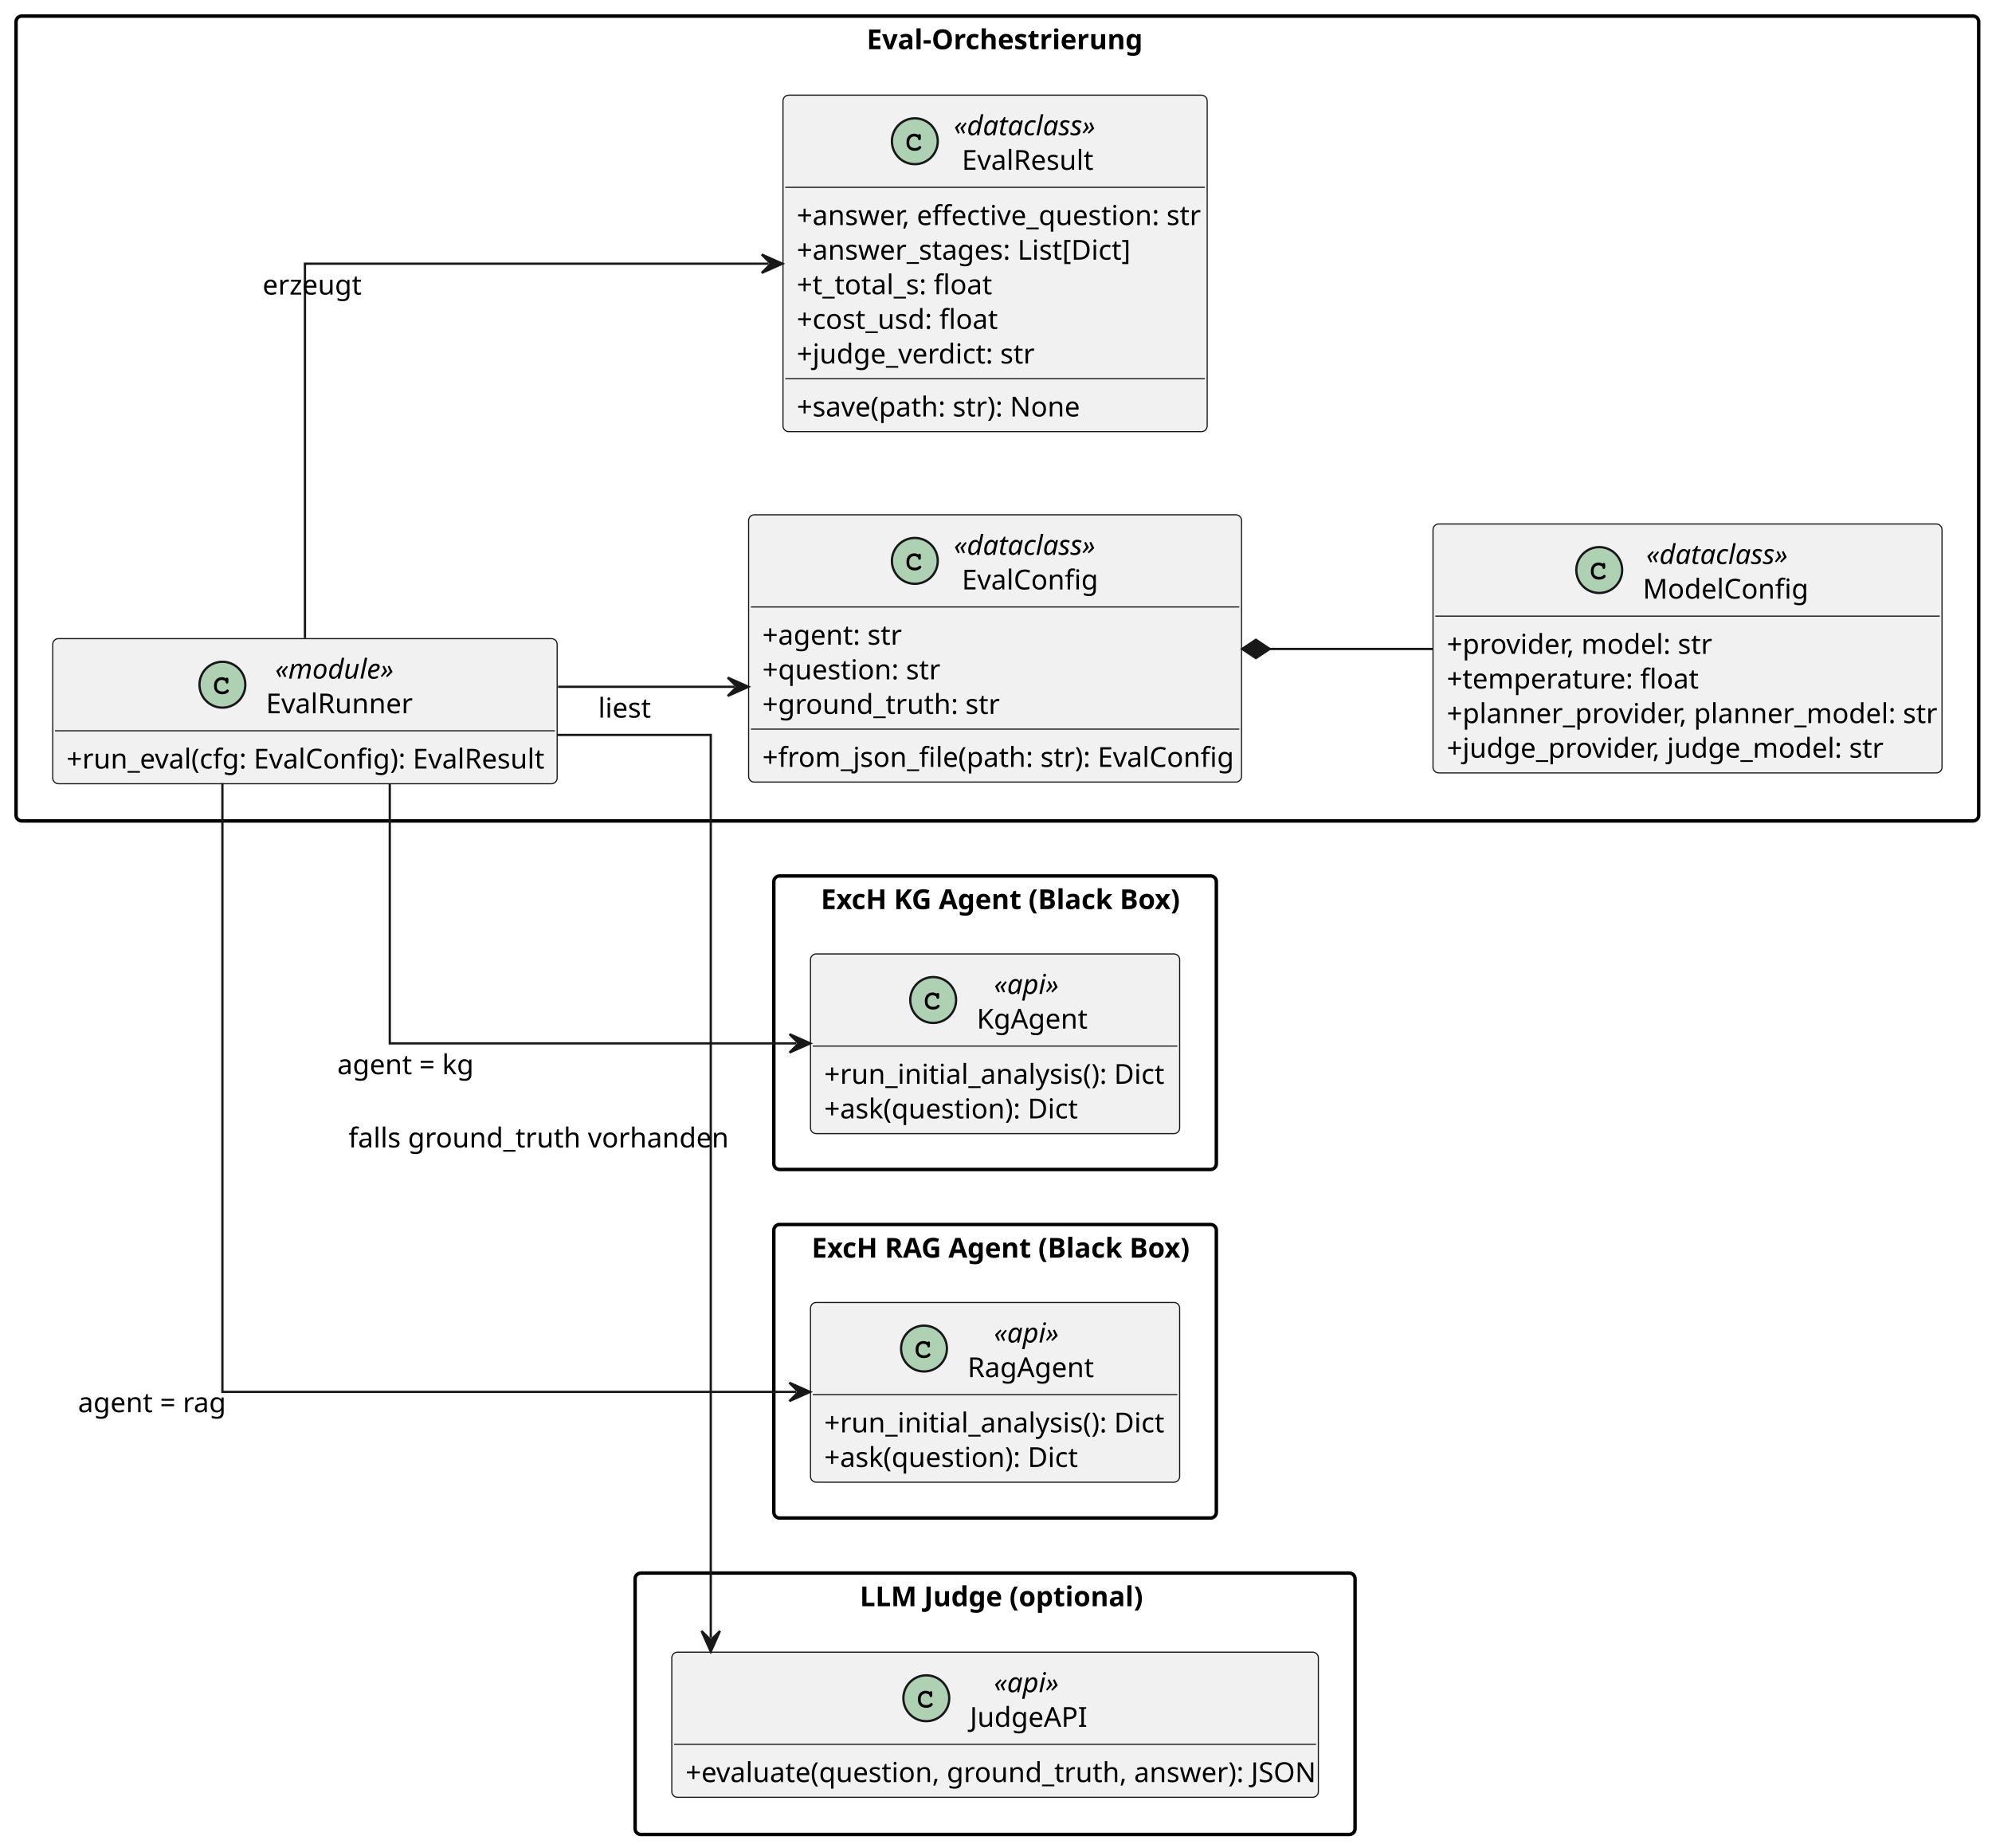
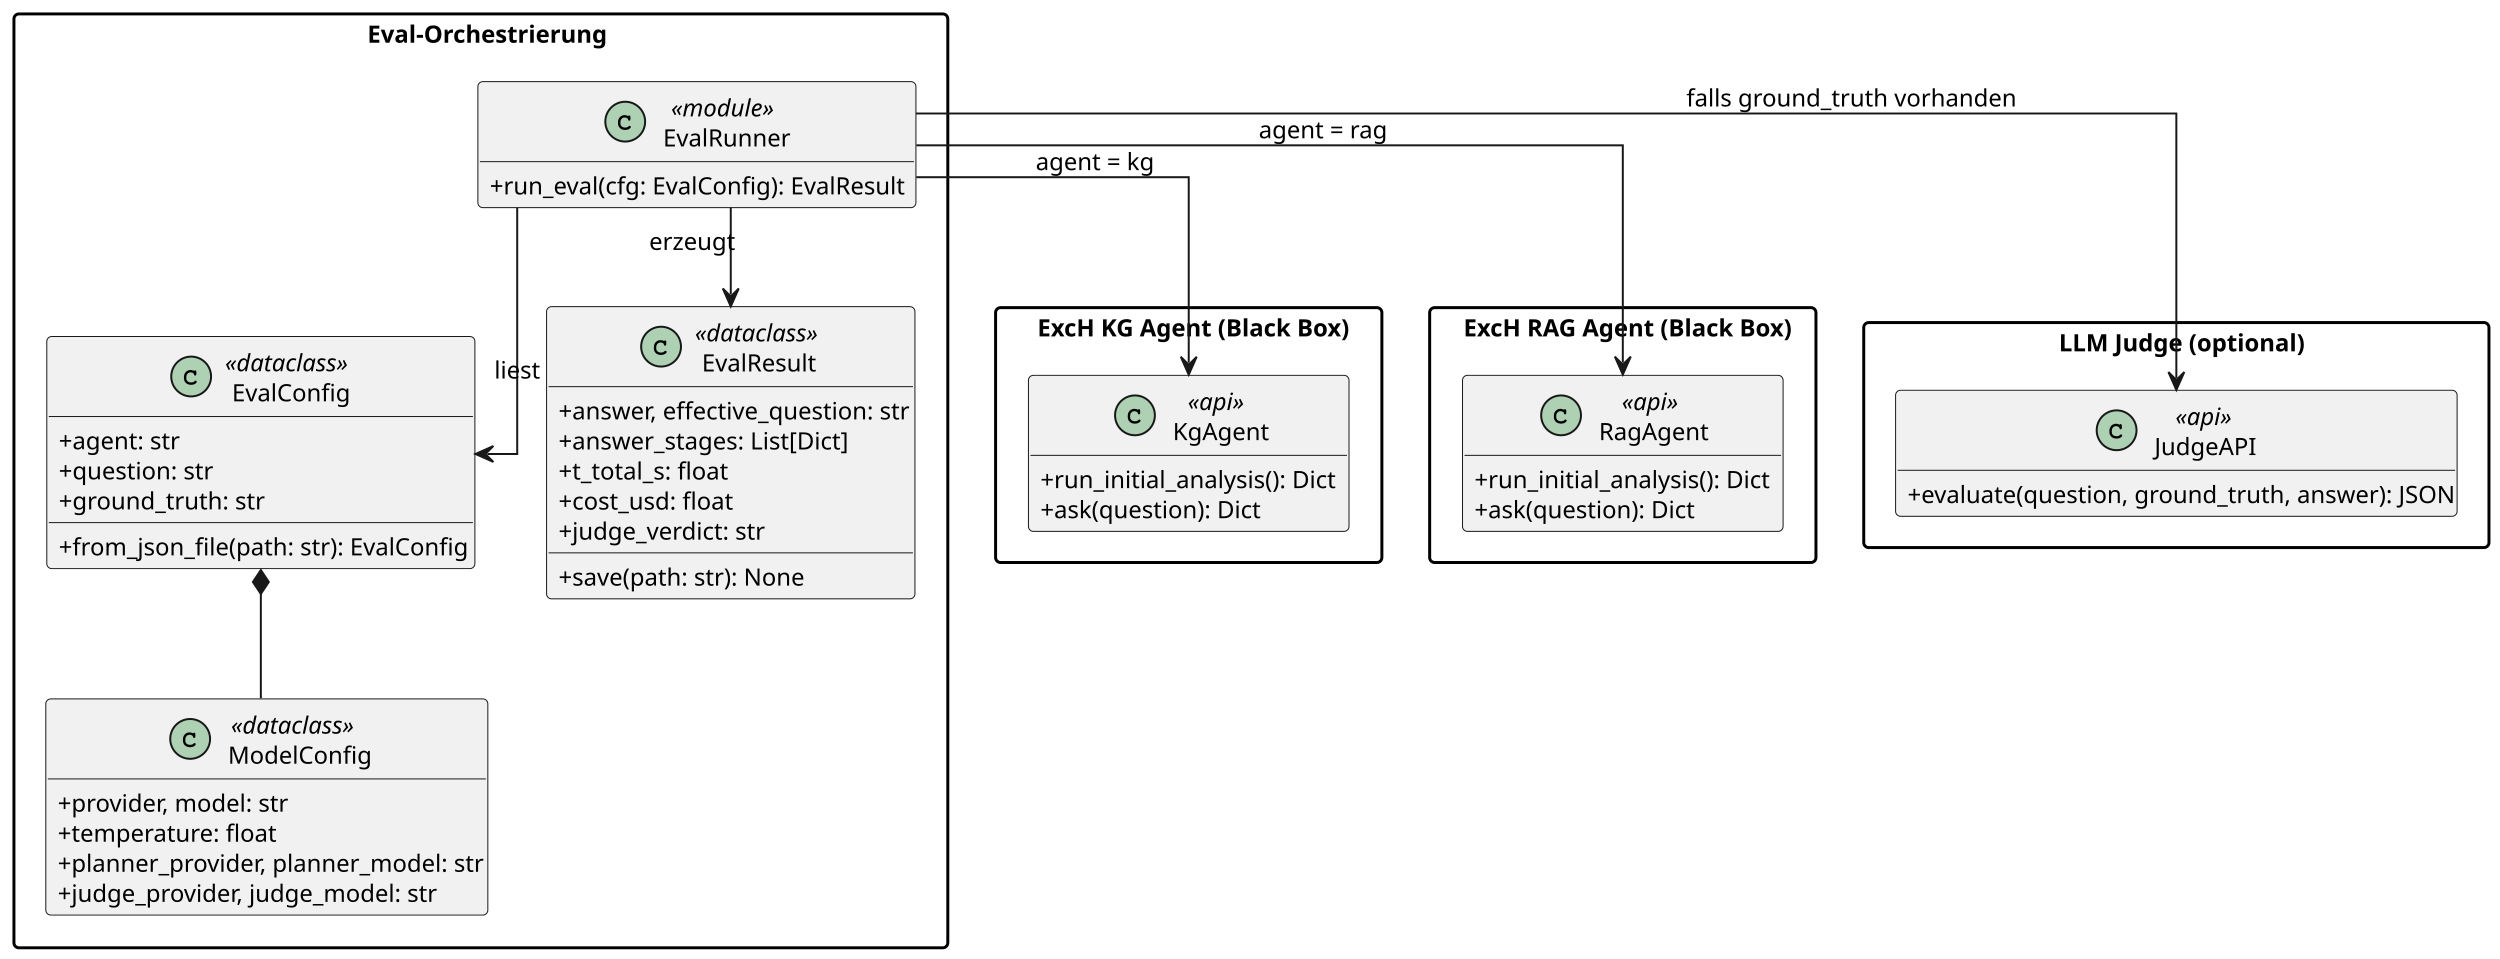
- <svg xmlns="http://www.w3.org/2000/svg" contentStyleType="text/css" height="1175.417px" preserveAspectRatio="none" style="width:1267px;height:1175px;background:#FFFFFF;" version="1.1" viewBox="0 0 1267 1175" width="1267.292px" zoomAndPan="magnify">
+ <svg xmlns="http://www.w3.org/2000/svg" contentStyleType="text/css" height="702.917px" preserveAspectRatio="none" style="width:1831px;height:702px;background:#FFFFFF;" version="1.1" viewBox="0 0 1831 702" width="1831.667px" zoomAndPan="magnify">
  <defs />
  <g>
    <g id="cluster_Eval-Orchestrierung">
-       <rect fill="none" height="511.875" rx="3.646" ry="3.646" style="stroke:#000000;stroke-width:2.188;" width="1248.333" x="10.208" y="10.208" />
-       <text fill="#000000" font-family="sans-serif" font-size="17.5" font-weight="bold" lengthAdjust="spacing" textLength="166.25" x="551.25" y="31.291">Eval-Orchestrierung</text>
+       <rect fill="none" height="683.958" rx="3.646" ry="3.646" style="stroke:#000000;stroke-width:2.188;" width="683.958" x="10.208" y="10.208" />
+       <text fill="#000000" font-family="sans-serif" font-size="17.5" font-weight="bold" lengthAdjust="spacing" textLength="166.25" x="269.062" y="31.291">Eval-Orchestrierung</text>
    </g>
    <g id="cluster_ExcH KG Agent (Black Box)">
-       <rect fill="none" height="186.667" rx="3.646" ry="3.646" style="stroke:#000000;stroke-width:2.188;" width="281.458" x="492.188" y="557.083" />
-       <text fill="#000000" font-family="sans-serif" font-size="17.5" font-weight="bold" lengthAdjust="spacing" textLength="221.667" x="522.083" y="578.167">ExcH KG Agent (Black Box)</text>
+       <rect fill="none" height="186.667" rx="3.646" ry="3.646" style="stroke:#000000;stroke-width:2.188;" width="282.917" x="729.167" y="225.312" />
+       <text fill="#000000" font-family="sans-serif" font-size="17.5" font-weight="bold" lengthAdjust="spacing" textLength="221.667" x="759.792" y="246.396">ExcH KG Agent (Black Box)</text>
    </g>
    <g id="cluster_ExcH RAG Agent (Black Box)">
-       <rect fill="none" height="186.667" rx="3.646" ry="3.646" style="stroke:#000000;stroke-width:2.188;" width="281.458" x="492.188" y="778.75" />
-       <text fill="#000000" font-family="sans-serif" font-size="17.5" font-weight="bold" lengthAdjust="spacing" textLength="233.333" x="516.25" y="799.833">ExcH RAG Agent (Black Box)</text>
+       <rect fill="none" height="186.667" rx="3.646" ry="3.646" style="stroke:#000000;stroke-width:2.188;" width="282.917" x="1047.083" y="225.312" />
+       <text fill="#000000" font-family="sans-serif" font-size="17.5" font-weight="bold" lengthAdjust="spacing" textLength="233.333" x="1071.875" y="246.396">ExcH RAG Agent (Black Box)</text>
    </g>
    <g id="cluster_LLM Judge (optional)">
-       <rect fill="none" height="166.25" rx="3.646" ry="3.646" style="stroke:#000000;stroke-width:2.188;" width="457.917" x="403.958" y="1000.417" />
-       <text fill="#000000" font-family="sans-serif" font-size="17.5" font-weight="bold" lengthAdjust="spacing" textLength="172.083" x="546.875" y="1021.5">LLM Judge (optional)</text>
+       <rect fill="none" height="164.792" rx="3.646" ry="3.646" style="stroke:#000000;stroke-width:2.188;" width="457.917" x="1365" y="236.25" />
+       <text fill="#000000" font-family="sans-serif" font-size="17.5" font-weight="bold" lengthAdjust="spacing" textLength="172.083" x="1507.917" y="257.333">LLM Judge (optional)</text>
    </g>
    <g id="elem_ModelConfig">
-       <rect codeLine="23" fill="#F1F1F1" height="158.32" id="ModelConfig" rx="3.646" ry="3.646" style="stroke:#181818;stroke-width:0.729;" width="323.75" x="911.458" y="333.229" />
-       <ellipse cx="1017.188" cy="362.533" fill="#ADD1B2" rx="14.583" ry="14.583" style="stroke:#181818;stroke-width:1.458;" />
-       <path d="M1019.352,358.454 Q1019.512,358.226 1019.705,358.112 Q1019.899,357.998 1020.127,357.998 Q1020.514,357.998 1020.754,358.272 Q1020.993,358.545 1020.993,359.16 L1020.993,360.664 Q1020.993,361.279 1020.754,361.553 Q1020.514,361.826 1020.127,361.826 Q1019.762,361.826 1019.557,361.621 Q1019.352,361.439 1019.238,360.892 Q1019.193,360.527 1019.01,360.345 Q1018.646,359.958 1018.019,359.73 Q1017.393,359.502 1016.755,359.502 Q1015.98,359.502 1015.319,359.844 Q1014.658,360.185 1014.157,360.949 Q1013.656,361.712 1013.656,362.783 L1013.656,363.923 Q1013.656,365.176 1014.578,366.019 Q1015.501,366.862 1017.119,366.862 Q1018.099,366.862 1018.783,366.611 Q1019.17,366.452 1019.603,365.996 Q1019.876,365.723 1020.036,365.643 Q1020.195,365.563 1020.378,365.563 Q1020.742,365.563 1021.004,365.825 Q1021.266,366.087 1021.266,366.452 Q1021.266,366.816 1020.902,367.227 Q1020.378,367.819 1019.557,368.161 Q1018.463,368.616 1017.142,368.616 Q1015.57,368.616 1014.339,367.978 Q1013.314,367.477 1012.607,366.361 Q1011.901,365.244 1011.901,363.945 L1011.901,362.76 Q1011.901,361.393 1012.539,360.208 Q1013.177,359.023 1014.305,358.385 Q1015.433,357.747 1016.686,357.747 Q1017.461,357.747 1018.122,357.918 Q1018.783,358.089 1019.352,358.454 Z " fill="#000000" />
-       <text fill="#000000" font-family="sans-serif" font-size="17.5" font-style="italic" lengthAdjust="spacing" textLength="96.25" x="1047.083" y="358.687">«dataclass»</text>
-       <text fill="#000000" font-family="sans-serif" font-size="17.5" lengthAdjust="spacing" textLength="100.625" x="1044.896" y="380.699">ModelConfig</text>
-       <line style="stroke:#181818;stroke-width:0.729;" x1="912.917" x2="1233.75" y1="391.836" y2="391.836" />
-       <text fill="#000000" font-family="sans-serif" font-size="17.5" lengthAdjust="spacing" textLength="163.333" x="920.208" y="415.836">+provider, model: str</text>
-       <text fill="#000000" font-family="sans-serif" font-size="17.5" lengthAdjust="spacing" textLength="150.208" x="920.208" y="437.848">+temperature: float</text>
-       <text fill="#000000" font-family="sans-serif" font-size="17.5" lengthAdjust="spacing" textLength="306.25" x="920.208" y="459.859">+planner_provider, planner_model: str</text>
-       <text fill="#000000" font-family="sans-serif" font-size="17.5" lengthAdjust="spacing" textLength="274.167" x="920.208" y="481.871">+judge_provider, judge_model: str</text>
+       <rect codeLine="23" fill="#F1F1F1" height="158.32" id="ModelConfig" rx="3.646" ry="3.646" style="stroke:#181818;stroke-width:0.729;" width="323.75" x="33.542" y="511.875" />
+       <ellipse cx="139.271" cy="541.178" fill="#ADD1B2" rx="14.583" ry="14.583" style="stroke:#181818;stroke-width:1.458;" />
+       <path d="M141.435,537.1 Q141.595,536.872 141.789,536.758 Q141.982,536.644 142.21,536.644 Q142.598,536.644 142.837,536.917 Q143.076,537.191 143.076,537.806 L143.076,539.31 Q143.076,539.925 142.837,540.199 Q142.598,540.472 142.21,540.472 Q141.846,540.472 141.641,540.267 Q141.435,540.085 141.322,539.538 Q141.276,539.173 141.094,538.991 Q140.729,538.604 140.102,538.376 Q139.476,538.148 138.838,538.148 Q138.063,538.148 137.402,538.49 Q136.742,538.831 136.24,539.595 Q135.739,540.358 135.739,541.429 L135.739,542.568 Q135.739,543.822 136.662,544.665 Q137.585,545.508 139.202,545.508 Q140.182,545.508 140.866,545.257 Q141.253,545.098 141.686,544.642 Q141.96,544.369 142.119,544.289 Q142.279,544.209 142.461,544.209 Q142.826,544.209 143.088,544.471 Q143.35,544.733 143.35,545.098 Q143.35,545.462 142.985,545.872 Q142.461,546.465 141.641,546.807 Q140.547,547.262 139.225,547.262 Q137.653,547.262 136.423,546.624 Q135.397,546.123 134.691,545.006 Q133.984,543.89 133.984,542.591 L133.984,541.406 Q133.984,540.039 134.622,538.854 Q135.26,537.669 136.388,537.031 Q137.516,536.393 138.769,536.393 Q139.544,536.393 140.205,536.564 Q140.866,536.735 141.435,537.1 Z " fill="#000000" />
+       <text fill="#000000" font-family="sans-serif" font-size="17.5" font-style="italic" lengthAdjust="spacing" textLength="96.25" x="169.167" y="537.333">«dataclass»</text>
+       <text fill="#000000" font-family="sans-serif" font-size="17.5" lengthAdjust="spacing" textLength="100.625" x="166.979" y="559.345">ModelConfig</text>
+       <line style="stroke:#181818;stroke-width:0.729;" x1="35" x2="355.833" y1="570.482" y2="570.482" />
+       <text fill="#000000" font-family="sans-serif" font-size="17.5" lengthAdjust="spacing" textLength="163.333" x="42.292" y="594.482">+provider, model: str</text>
+       <text fill="#000000" font-family="sans-serif" font-size="17.5" lengthAdjust="spacing" textLength="150.208" x="42.292" y="616.493">+temperature: float</text>
+       <text fill="#000000" font-family="sans-serif" font-size="17.5" lengthAdjust="spacing" textLength="306.25" x="42.292" y="638.505">+planner_provider, planner_model: str</text>
+       <text fill="#000000" font-family="sans-serif" font-size="17.5" lengthAdjust="spacing" textLength="274.167" x="42.292" y="660.517">+judge_provider, judge_model: str</text>
    </g>
    <g id="elem_EvalConfig">
-       <rect codeLine="29" fill="#F1F1F1" height="169.987" id="EvalConfig" rx="3.646" ry="3.646" style="stroke:#181818;stroke-width:0.729;" width="313.542" x="476.146" y="327.396" />
-       <ellipse cx="581.875" cy="356.699" fill="#ADD1B2" rx="14.583" ry="14.583" style="stroke:#181818;stroke-width:1.458;" />
-       <path d="M584.04,352.62 Q584.199,352.393 584.393,352.279 Q584.587,352.165 584.814,352.165 Q585.202,352.165 585.441,352.438 Q585.68,352.712 585.68,353.327 L585.68,354.831 Q585.68,355.446 585.441,355.719 Q585.202,355.993 584.814,355.993 Q584.45,355.993 584.245,355.788 Q584.04,355.606 583.926,355.059 Q583.88,354.694 583.698,354.512 Q583.333,354.124 582.707,353.897 Q582.08,353.669 581.442,353.669 Q580.667,353.669 580.006,354.01 Q579.346,354.352 578.844,355.116 Q578.343,355.879 578.343,356.95 L578.343,358.089 Q578.343,359.342 579.266,360.185 Q580.189,361.029 581.807,361.029 Q582.787,361.029 583.47,360.778 Q583.857,360.618 584.29,360.163 Q584.564,359.889 584.723,359.81 Q584.883,359.73 585.065,359.73 Q585.43,359.73 585.692,359.992 Q585.954,360.254 585.954,360.618 Q585.954,360.983 585.589,361.393 Q585.065,361.986 584.245,362.327 Q583.151,362.783 581.829,362.783 Q580.257,362.783 579.027,362.145 Q578.001,361.644 577.295,360.527 Q576.588,359.411 576.588,358.112 L576.588,356.927 Q576.588,355.56 577.227,354.375 Q577.865,353.19 578.992,352.552 Q580.12,351.914 581.374,351.914 Q582.148,351.914 582.809,352.085 Q583.47,352.256 584.04,352.62 Z " fill="#000000" />
-       <text fill="#000000" font-family="sans-serif" font-size="17.5" font-style="italic" lengthAdjust="spacing" textLength="96.25" x="606.667" y="352.854">«dataclass»</text>
-       <text fill="#000000" font-family="sans-serif" font-size="17.5" lengthAdjust="spacing" textLength="86.042" x="611.771" y="374.866">EvalConfig</text>
-       <line style="stroke:#181818;stroke-width:0.729;" x1="477.604" x2="788.229" y1="386.003" y2="386.003" />
-       <text fill="#000000" font-family="sans-serif" font-size="17.5" lengthAdjust="spacing" textLength="84.583" x="484.896" y="410.002">+agent: str</text>
-       <text fill="#000000" font-family="sans-serif" font-size="17.5" lengthAdjust="spacing" textLength="109.375" x="484.896" y="432.014">+question: str</text>
-       <text fill="#000000" font-family="sans-serif" font-size="17.5" lengthAdjust="spacing" textLength="141.458" x="484.896" y="454.026">+ground_truth: str</text>
-       <line style="stroke:#181818;stroke-width:0.729;" x1="477.604" x2="788.229" y1="463.704" y2="463.704" />
-       <text fill="#000000" font-family="sans-serif" font-size="17.5" lengthAdjust="spacing" textLength="296.042" x="484.896" y="487.704">+from_json_file(path: str): EvalConfig</text>
+       <rect codeLine="29" fill="#F1F1F1" height="169.987" id="EvalConfig" rx="3.646" ry="3.646" style="stroke:#181818;stroke-width:0.729;" width="313.542" x="34.271" y="246.458" />
+       <ellipse cx="140" cy="275.762" fill="#ADD1B2" rx="14.583" ry="14.583" style="stroke:#181818;stroke-width:1.458;" />
+       <path d="M142.165,271.683 Q142.324,271.455 142.518,271.341 Q142.712,271.227 142.94,271.227 Q143.327,271.227 143.566,271.501 Q143.805,271.774 143.805,272.389 L143.805,273.893 Q143.805,274.509 143.566,274.782 Q143.327,275.055 142.94,275.055 Q142.575,275.055 142.37,274.85 Q142.165,274.668 142.051,274.121 Q142.005,273.757 141.823,273.574 Q141.458,273.187 140.832,272.959 Q140.205,272.731 139.567,272.731 Q138.792,272.731 138.131,273.073 Q137.471,273.415 136.969,274.178 Q136.468,274.941 136.468,276.012 L136.468,277.152 Q136.468,278.405 137.391,279.248 Q138.314,280.091 139.932,280.091 Q140.911,280.091 141.595,279.841 Q141.982,279.681 142.415,279.225 Q142.689,278.952 142.848,278.872 Q143.008,278.792 143.19,278.792 Q143.555,278.792 143.817,279.054 Q144.079,279.316 144.079,279.681 Q144.079,280.046 143.714,280.456 Q143.19,281.048 142.37,281.39 Q141.276,281.846 139.954,281.846 Q138.382,281.846 137.152,281.208 Q136.126,280.706 135.42,279.59 Q134.714,278.473 134.714,277.175 L134.714,275.99 Q134.714,274.622 135.352,273.438 Q135.99,272.253 137.118,271.615 Q138.245,270.977 139.499,270.977 Q140.273,270.977 140.934,271.147 Q141.595,271.318 142.165,271.683 Z " fill="#000000" />
+       <text fill="#000000" font-family="sans-serif" font-size="17.5" font-style="italic" lengthAdjust="spacing" textLength="96.25" x="164.792" y="271.916">«dataclass»</text>
+       <text fill="#000000" font-family="sans-serif" font-size="17.5" lengthAdjust="spacing" textLength="86.042" x="169.896" y="293.928">EvalConfig</text>
+       <line style="stroke:#181818;stroke-width:0.729;" x1="35.729" x2="346.354" y1="305.065" y2="305.065" />
+       <text fill="#000000" font-family="sans-serif" font-size="17.5" lengthAdjust="spacing" textLength="84.583" x="43.021" y="329.065">+agent: str</text>
+       <text fill="#000000" font-family="sans-serif" font-size="17.5" lengthAdjust="spacing" textLength="109.375" x="43.021" y="351.077">+question: str</text>
+       <text fill="#000000" font-family="sans-serif" font-size="17.5" lengthAdjust="spacing" textLength="141.458" x="43.021" y="373.088">+ground_truth: str</text>
+       <line style="stroke:#181818;stroke-width:0.729;" x1="35.729" x2="346.354" y1="382.767" y2="382.767" />
+       <text fill="#000000" font-family="sans-serif" font-size="17.5" lengthAdjust="spacing" textLength="296.042" x="43.021" y="406.767">+from_json_file(path: str): EvalConfig</text>
    </g>
    <g id="elem_EvalRunner">
-       <rect codeLine="36" fill="#F1F1F1" height="92.285" id="EvalRunner" rx="3.646" ry="3.646" style="stroke:#181818;stroke-width:0.729;" width="320.833" x="33.542" y="406.146" />
-       <ellipse cx="141.458" cy="435.449" fill="#ADD1B2" rx="14.583" ry="14.583" style="stroke:#181818;stroke-width:1.458;" />
-       <path d="M143.623,431.37 Q143.783,431.143 143.976,431.029 Q144.17,430.915 144.398,430.915 Q144.785,430.915 145.024,431.188 Q145.264,431.462 145.264,432.077 L145.264,433.581 Q145.264,434.196 145.024,434.469 Q144.785,434.743 144.398,434.743 Q144.033,434.743 143.828,434.538 Q143.623,434.356 143.509,433.809 Q143.464,433.444 143.281,433.262 Q142.917,432.874 142.29,432.647 Q141.663,432.419 141.025,432.419 Q140.251,432.419 139.59,432.76 Q138.929,433.102 138.428,433.866 Q137.926,434.629 137.926,435.7 L137.926,436.839 Q137.926,438.092 138.849,438.935 Q139.772,439.779 141.39,439.779 Q142.37,439.779 143.053,439.528 Q143.441,439.368 143.874,438.913 Q144.147,438.639 144.307,438.56 Q144.466,438.48 144.648,438.48 Q145.013,438.48 145.275,438.742 Q145.537,439.004 145.537,439.368 Q145.537,439.733 145.173,440.143 Q144.648,440.736 143.828,441.077 Q142.734,441.533 141.413,441.533 Q139.84,441.533 138.61,440.895 Q137.585,440.394 136.878,439.277 Q136.172,438.161 136.172,436.862 L136.172,435.677 Q136.172,434.31 136.81,433.125 Q137.448,431.94 138.576,431.302 Q139.704,430.664 140.957,430.664 Q141.732,430.664 142.393,430.835 Q143.053,431.006 143.623,431.37 Z " fill="#000000" />
-       <text fill="#000000" font-family="sans-serif" font-size="17.5" font-style="italic" lengthAdjust="spacing" textLength="81.667" x="175" y="431.604">«module»</text>
-       <text fill="#000000" font-family="sans-serif" font-size="17.5" lengthAdjust="spacing" textLength="93.333" x="169.167" y="453.616">EvalRunner</text>
-       <line style="stroke:#181818;stroke-width:0.729;" x1="35" x2="352.917" y1="464.753" y2="464.753" />
-       <text fill="#000000" font-family="sans-serif" font-size="17.5" lengthAdjust="spacing" textLength="303.333" x="42.292" y="488.752">+run_eval(cfg: EvalConfig): EvalResult</text>
+       <rect codeLine="36" fill="#F1F1F1" height="92.285" id="EvalRunner" rx="3.646" ry="3.646" style="stroke:#181818;stroke-width:0.729;" width="320.833" x="350" y="59.792" />
+       <ellipse cx="457.917" cy="89.095" fill="#ADD1B2" rx="14.583" ry="14.583" style="stroke:#181818;stroke-width:1.458;" />
+       <path d="M460.081,85.016 Q460.241,84.788 460.435,84.674 Q460.628,84.561 460.856,84.561 Q461.243,84.561 461.483,84.834 Q461.722,85.107 461.722,85.723 L461.722,87.227 Q461.722,87.842 461.483,88.115 Q461.243,88.389 460.856,88.389 Q460.491,88.389 460.286,88.184 Q460.081,88.001 459.967,87.454 Q459.922,87.09 459.74,86.908 Q459.375,86.52 458.748,86.292 Q458.122,86.064 457.484,86.064 Q456.709,86.064 456.048,86.406 Q455.387,86.748 454.886,87.511 Q454.385,88.275 454.385,89.346 L454.385,90.485 Q454.385,91.738 455.308,92.581 Q456.231,93.424 457.848,93.424 Q458.828,93.424 459.512,93.174 Q459.899,93.014 460.332,92.559 Q460.606,92.285 460.765,92.205 Q460.925,92.126 461.107,92.126 Q461.471,92.126 461.733,92.388 Q461.995,92.65 461.995,93.014 Q461.995,93.379 461.631,93.789 Q461.107,94.382 460.286,94.723 Q459.193,95.179 457.871,95.179 Q456.299,95.179 455.068,94.541 Q454.043,94.04 453.337,92.923 Q452.63,91.807 452.63,90.508 L452.63,89.323 Q452.63,87.956 453.268,86.771 Q453.906,85.586 455.034,84.948 Q456.162,84.31 457.415,84.31 Q458.19,84.31 458.851,84.481 Q459.512,84.652 460.081,85.016 Z " fill="#000000" />
+       <text fill="#000000" font-family="sans-serif" font-size="17.5" font-style="italic" lengthAdjust="spacing" textLength="81.667" x="491.458" y="85.25">«module»</text>
+       <text fill="#000000" font-family="sans-serif" font-size="17.5" lengthAdjust="spacing" textLength="93.333" x="485.625" y="107.262">EvalRunner</text>
+       <line style="stroke:#181818;stroke-width:0.729;" x1="351.458" x2="669.375" y1="118.398" y2="118.398" />
+       <text fill="#000000" font-family="sans-serif" font-size="17.5" lengthAdjust="spacing" textLength="303.333" x="358.75" y="142.398">+run_eval(cfg: EvalConfig): EvalResult</text>
    </g>
    <g id="elem_EvalResult">
-       <rect codeLine="40" fill="#F1F1F1" height="214.01" id="EvalResult" rx="3.646" ry="3.646" style="stroke:#181818;stroke-width:0.729;" width="269.792" x="498.021" y="60.521" />
-       <ellipse cx="581.875" cy="89.824" fill="#ADD1B2" rx="14.583" ry="14.583" style="stroke:#181818;stroke-width:1.458;" />
-       <path d="M584.04,85.745 Q584.199,85.518 584.393,85.404 Q584.587,85.29 584.814,85.29 Q585.202,85.29 585.441,85.563 Q585.68,85.837 585.68,86.452 L585.68,87.956 Q585.68,88.571 585.441,88.844 Q585.202,89.118 584.814,89.118 Q584.45,89.118 584.245,88.913 Q584.04,88.731 583.926,88.184 Q583.88,87.819 583.698,87.637 Q583.333,87.249 582.707,87.022 Q582.08,86.794 581.442,86.794 Q580.667,86.794 580.006,87.135 Q579.346,87.477 578.844,88.241 Q578.343,89.004 578.343,90.075 L578.343,91.214 Q578.343,92.467 579.266,93.311 Q580.189,94.154 581.807,94.154 Q582.787,94.154 583.47,93.903 Q583.857,93.743 584.29,93.288 Q584.564,93.014 584.723,92.935 Q584.883,92.855 585.065,92.855 Q585.43,92.855 585.692,93.117 Q585.954,93.379 585.954,93.743 Q585.954,94.108 585.589,94.518 Q585.065,95.111 584.245,95.453 Q583.151,95.908 581.829,95.908 Q580.257,95.908 579.027,95.27 Q578.001,94.769 577.295,93.652 Q576.588,92.536 576.588,91.237 L576.588,90.052 Q576.588,88.685 577.227,87.5 Q577.865,86.315 578.992,85.677 Q580.12,85.039 581.374,85.039 Q582.148,85.039 582.809,85.21 Q583.47,85.381 584.04,85.745 Z " fill="#000000" />
-       <text fill="#000000" font-family="sans-serif" font-size="17.5" font-style="italic" lengthAdjust="spacing" textLength="96.25" x="606.667" y="85.979">«dataclass»</text>
-       <text fill="#000000" font-family="sans-serif" font-size="17.5" lengthAdjust="spacing" textLength="86.042" x="611.771" y="107.991">EvalResult</text>
-       <line style="stroke:#181818;stroke-width:0.729;" x1="499.479" x2="766.354" y1="119.128" y2="119.128" />
-       <text fill="#000000" font-family="sans-serif" font-size="17.5" lengthAdjust="spacing" textLength="252.292" x="506.771" y="143.127">+answer, effective_question: str</text>
-       <text fill="#000000" font-family="sans-serif" font-size="17.5" lengthAdjust="spacing" textLength="212.917" x="506.771" y="165.139">+answer_stages: List[Dict]</text>
-       <text fill="#000000" font-family="sans-serif" font-size="17.5" lengthAdjust="spacing" textLength="121.042" x="506.771" y="187.151">+t_total_s: float</text>
-       <text fill="#000000" font-family="sans-serif" font-size="17.5" lengthAdjust="spacing" textLength="126.875" x="506.771" y="209.163">+cost_usd: float</text>
-       <text fill="#000000" font-family="sans-serif" font-size="17.5" lengthAdjust="spacing" textLength="145.833" x="506.771" y="231.174">+judge_verdict: str</text>
-       <line style="stroke:#181818;stroke-width:0.729;" x1="499.479" x2="766.354" y1="240.853" y2="240.853" />
-       <text fill="#000000" font-family="sans-serif" font-size="17.5" lengthAdjust="spacing" textLength="176.458" x="506.771" y="264.853">+save(path: str): None</text>
+       <rect codeLine="40" fill="#F1F1F1" height="214.01" id="EvalResult" rx="3.646" ry="3.646" style="stroke:#181818;stroke-width:0.729;" width="269.792" x="400.312" y="224.583" />
+       <ellipse cx="484.167" cy="253.887" fill="#ADD1B2" rx="14.583" ry="14.583" style="stroke:#181818;stroke-width:1.458;" />
+       <path d="M486.331,249.808 Q486.491,249.58 486.685,249.466 Q486.878,249.352 487.106,249.352 Q487.493,249.352 487.733,249.626 Q487.972,249.899 487.972,250.514 L487.972,252.018 Q487.972,252.633 487.733,252.907 Q487.493,253.18 487.106,253.18 Q486.741,253.18 486.536,252.975 Q486.331,252.793 486.217,252.246 Q486.172,251.881 485.99,251.699 Q485.625,251.312 484.998,251.084 Q484.372,250.856 483.734,250.856 Q482.959,250.856 482.298,251.198 Q481.637,251.54 481.136,252.303 Q480.635,253.066 480.635,254.137 L480.635,255.277 Q480.635,256.53 481.558,257.373 Q482.481,258.216 484.098,258.216 Q485.078,258.216 485.762,257.966 Q486.149,257.806 486.582,257.35 Q486.856,257.077 487.015,256.997 Q487.175,256.917 487.357,256.917 Q487.721,256.917 487.983,257.179 Q488.245,257.441 488.245,257.806 Q488.245,258.171 487.881,258.581 Q487.357,259.173 486.536,259.515 Q485.443,259.971 484.121,259.971 Q482.549,259.971 481.318,259.333 Q480.293,258.831 479.587,257.715 Q478.88,256.598 478.88,255.299 L478.88,254.115 Q478.88,252.747 479.518,251.562 Q480.156,250.378 481.284,249.74 Q482.412,249.102 483.665,249.102 Q484.44,249.102 485.101,249.273 Q485.762,249.443 486.331,249.808 Z " fill="#000000" />
+       <text fill="#000000" font-family="sans-serif" font-size="17.5" font-style="italic" lengthAdjust="spacing" textLength="96.25" x="508.958" y="250.042">«dataclass»</text>
+       <text fill="#000000" font-family="sans-serif" font-size="17.5" lengthAdjust="spacing" textLength="86.042" x="514.062" y="272.053">EvalResult</text>
+       <line style="stroke:#181818;stroke-width:0.729;" x1="401.771" x2="668.646" y1="283.19" y2="283.19" />
+       <text fill="#000000" font-family="sans-serif" font-size="17.5" lengthAdjust="spacing" textLength="252.292" x="409.062" y="307.19">+answer, effective_question: str</text>
+       <text fill="#000000" font-family="sans-serif" font-size="17.5" lengthAdjust="spacing" textLength="212.917" x="409.062" y="329.202">+answer_stages: List[Dict]</text>
+       <text fill="#000000" font-family="sans-serif" font-size="17.5" lengthAdjust="spacing" textLength="121.042" x="409.062" y="351.213">+t_total_s: float</text>
+       <text fill="#000000" font-family="sans-serif" font-size="17.5" lengthAdjust="spacing" textLength="126.875" x="409.062" y="373.225">+cost_usd: float</text>
+       <text fill="#000000" font-family="sans-serif" font-size="17.5" lengthAdjust="spacing" textLength="145.833" x="409.062" y="395.237">+judge_verdict: str</text>
+       <line style="stroke:#181818;stroke-width:0.729;" x1="401.771" x2="668.646" y1="404.915" y2="404.915" />
+       <text fill="#000000" font-family="sans-serif" font-size="17.5" lengthAdjust="spacing" textLength="176.458" x="409.062" y="428.915">+save(path: str): None</text>
    </g>
    <g id="elem_KgAgent">
-       <rect codeLine="55" fill="#F1F1F1" height="114.297" id="KgAgent" rx="3.646" ry="3.646" style="stroke:#181818;stroke-width:0.729;" width="234.792" x="515.521" y="606.667" />
-       <ellipse cx="593.542" cy="635.97" fill="#ADD1B2" rx="14.583" ry="14.583" style="stroke:#181818;stroke-width:1.458;" />
-       <path d="M595.706,631.891 Q595.866,631.663 596.06,631.549 Q596.253,631.436 596.481,631.436 Q596.869,631.436 597.108,631.709 Q597.347,631.982 597.347,632.598 L597.347,634.102 Q597.347,634.717 597.108,634.99 Q596.869,635.264 596.481,635.264 Q596.116,635.264 595.912,635.059 Q595.706,634.876 595.592,634.329 Q595.547,633.965 595.365,633.783 Q595,633.395 594.373,633.167 Q593.747,632.939 593.109,632.939 Q592.334,632.939 591.673,633.281 Q591.012,633.623 590.511,634.386 Q590.01,635.15 590.01,636.221 L590.01,637.36 Q590.01,638.613 590.933,639.456 Q591.856,640.299 593.473,640.299 Q594.453,640.299 595.137,640.049 Q595.524,639.889 595.957,639.434 Q596.231,639.16 596.39,639.08 Q596.549,639.001 596.732,639.001 Q597.096,639.001 597.358,639.263 Q597.62,639.525 597.62,639.889 Q597.62,640.254 597.256,640.664 Q596.732,641.256 595.912,641.598 Q594.818,642.054 593.496,642.054 Q591.924,642.054 590.693,641.416 Q589.668,640.915 588.962,639.798 Q588.255,638.682 588.255,637.383 L588.255,636.198 Q588.255,634.831 588.893,633.646 Q589.531,632.461 590.659,631.823 Q591.787,631.185 593.04,631.185 Q593.815,631.185 594.476,631.356 Q595.137,631.527 595.706,631.891 Z " fill="#000000" />
-       <text fill="#000000" font-family="sans-serif" font-size="17.5" font-style="italic" lengthAdjust="spacing" textLength="45.208" x="632.188" y="632.125">«api»</text>
-       <text fill="#000000" font-family="sans-serif" font-size="17.5" lengthAdjust="spacing" textLength="67.083" x="621.25" y="654.137">KgAgent</text>
-       <line style="stroke:#181818;stroke-width:0.729;" x1="516.979" x2="748.854" y1="665.273" y2="665.273" />
-       <text fill="#000000" font-family="sans-serif" font-size="17.5" lengthAdjust="spacing" textLength="217.292" x="524.271" y="689.273">+run_initial_analysis(): Dict</text>
-       <text fill="#000000" font-family="sans-serif" font-size="17.5" lengthAdjust="spacing" textLength="160.417" x="524.271" y="711.285">+ask(question): Dict</text>
+       <rect codeLine="55" fill="#F1F1F1" height="114.297" id="KgAgent" rx="3.646" ry="3.646" style="stroke:#181818;stroke-width:0.729;" width="234.792" x="753.229" y="274.896" />
+       <ellipse cx="831.25" cy="304.199" fill="#ADD1B2" rx="14.583" ry="14.583" style="stroke:#181818;stroke-width:1.458;" />
+       <path d="M833.415,300.12 Q833.574,299.893 833.768,299.779 Q833.962,299.665 834.189,299.665 Q834.577,299.665 834.816,299.938 Q835.055,300.212 835.055,300.827 L835.055,302.331 Q835.055,302.946 834.816,303.219 Q834.577,303.493 834.189,303.493 Q833.825,303.493 833.62,303.288 Q833.415,303.106 833.301,302.559 Q833.255,302.194 833.073,302.012 Q832.708,301.624 832.082,301.397 Q831.455,301.169 830.817,301.169 Q830.042,301.169 829.381,301.51 Q828.721,301.852 828.219,302.616 Q827.718,303.379 827.718,304.45 L827.718,305.589 Q827.718,306.842 828.641,307.685 Q829.564,308.529 831.182,308.529 Q832.162,308.529 832.845,308.278 Q833.232,308.118 833.665,307.663 Q833.939,307.389 834.098,307.31 Q834.258,307.23 834.44,307.23 Q834.805,307.23 835.067,307.492 Q835.329,307.754 835.329,308.118 Q835.329,308.483 834.964,308.893 Q834.44,309.486 833.62,309.827 Q832.526,310.283 831.204,310.283 Q829.632,310.283 828.402,309.645 Q827.376,309.144 826.67,308.027 Q825.963,306.911 825.963,305.612 L825.963,304.427 Q825.963,303.06 826.602,301.875 Q827.24,300.69 828.367,300.052 Q829.495,299.414 830.749,299.414 Q831.523,299.414 832.184,299.585 Q832.845,299.756 833.415,300.12 Z " fill="#000000" />
+       <text fill="#000000" font-family="sans-serif" font-size="17.5" font-style="italic" lengthAdjust="spacing" textLength="45.208" x="869.896" y="300.354">«api»</text>
+       <text fill="#000000" font-family="sans-serif" font-size="17.5" lengthAdjust="spacing" textLength="67.083" x="858.958" y="322.366">KgAgent</text>
+       <line style="stroke:#181818;stroke-width:0.729;" x1="754.688" x2="986.562" y1="333.503" y2="333.503" />
+       <text fill="#000000" font-family="sans-serif" font-size="17.5" lengthAdjust="spacing" textLength="217.292" x="761.979" y="357.502">+run_initial_analysis(): Dict</text>
+       <text fill="#000000" font-family="sans-serif" font-size="17.5" lengthAdjust="spacing" textLength="160.417" x="761.979" y="379.514">+ask(question): Dict</text>
    </g>
    <g id="elem_RagAgent">
-       <rect codeLine="62" fill="#F1F1F1" height="114.297" id="RagAgent" rx="3.646" ry="3.646" style="stroke:#181818;stroke-width:0.729;" width="234.792" x="515.521" y="828.333" />
-       <ellipse cx="587.708" cy="857.637" fill="#ADD1B2" rx="14.583" ry="14.583" style="stroke:#181818;stroke-width:1.458;" />
-       <path d="M589.873,853.558 Q590.033,853.33 590.226,853.216 Q590.42,853.102 590.648,853.102 Q591.035,853.102 591.274,853.376 Q591.514,853.649 591.514,854.264 L591.514,855.768 Q591.514,856.384 591.274,856.657 Q591.035,856.93 590.648,856.93 Q590.283,856.93 590.078,856.725 Q589.873,856.543 589.759,855.996 Q589.713,855.631 589.531,855.449 Q589.167,855.062 588.54,854.834 Q587.913,854.606 587.275,854.606 Q586.501,854.606 585.84,854.948 Q585.179,855.29 584.678,856.053 Q584.176,856.816 584.176,857.887 L584.176,859.027 Q584.176,860.28 585.099,861.123 Q586.022,861.966 587.64,861.966 Q588.62,861.966 589.303,861.716 Q589.691,861.556 590.124,861.1 Q590.397,860.827 590.557,860.747 Q590.716,860.667 590.898,860.667 Q591.263,860.667 591.525,860.929 Q591.787,861.191 591.787,861.556 Q591.787,861.921 591.423,862.331 Q590.898,862.923 590.078,863.265 Q588.984,863.721 587.663,863.721 Q586.091,863.721 584.86,863.083 Q583.835,862.581 583.128,861.465 Q582.422,860.348 582.422,859.049 L582.422,857.865 Q582.422,856.497 583.06,855.312 Q583.698,854.128 584.826,853.49 Q585.954,852.852 587.207,852.852 Q587.982,852.852 588.643,853.023 Q589.303,853.193 589.873,853.558 Z " fill="#000000" />
-       <text fill="#000000" font-family="sans-serif" font-size="17.5" font-style="italic" lengthAdjust="spacing" textLength="45.208" x="632.188" y="853.792">«api»</text>
-       <text fill="#000000" font-family="sans-serif" font-size="17.5" lengthAdjust="spacing" textLength="78.75" x="615.417" y="875.803">RagAgent</text>
-       <line style="stroke:#181818;stroke-width:0.729;" x1="516.979" x2="748.854" y1="886.94" y2="886.94" />
-       <text fill="#000000" font-family="sans-serif" font-size="17.5" lengthAdjust="spacing" textLength="217.292" x="524.271" y="910.94">+run_initial_analysis(): Dict</text>
-       <text fill="#000000" font-family="sans-serif" font-size="17.5" lengthAdjust="spacing" textLength="160.417" x="524.271" y="932.952">+ask(question): Dict</text>
+       <rect codeLine="62" fill="#F1F1F1" height="114.297" id="RagAgent" rx="3.646" ry="3.646" style="stroke:#181818;stroke-width:0.729;" width="234.792" x="1071.146" y="274.896" />
+       <ellipse cx="1143.333" cy="304.199" fill="#ADD1B2" rx="14.583" ry="14.583" style="stroke:#181818;stroke-width:1.458;" />
+       <path d="M1145.498,300.12 Q1145.658,299.893 1145.851,299.779 Q1146.045,299.665 1146.273,299.665 Q1146.66,299.665 1146.899,299.938 Q1147.139,300.212 1147.139,300.827 L1147.139,302.331 Q1147.139,302.946 1146.899,303.219 Q1146.66,303.493 1146.273,303.493 Q1145.908,303.493 1145.703,303.288 Q1145.498,303.106 1145.384,302.559 Q1145.339,302.194 1145.156,302.012 Q1144.792,301.624 1144.165,301.397 Q1143.538,301.169 1142.9,301.169 Q1142.126,301.169 1141.465,301.51 Q1140.804,301.852 1140.303,302.616 Q1139.801,303.379 1139.801,304.45 L1139.801,305.589 Q1139.801,306.842 1140.724,307.685 Q1141.647,308.529 1143.265,308.529 Q1144.245,308.529 1144.928,308.278 Q1145.316,308.118 1145.749,307.663 Q1146.022,307.389 1146.182,307.31 Q1146.341,307.23 1146.523,307.23 Q1146.888,307.23 1147.15,307.492 Q1147.412,307.754 1147.412,308.118 Q1147.412,308.483 1147.047,308.893 Q1146.523,309.486 1145.703,309.827 Q1144.609,310.283 1143.288,310.283 Q1141.716,310.283 1140.485,309.645 Q1139.46,309.144 1138.753,308.027 Q1138.047,306.911 1138.047,305.612 L1138.047,304.427 Q1138.047,303.06 1138.685,301.875 Q1139.323,300.69 1140.451,300.052 Q1141.579,299.414 1142.832,299.414 Q1143.607,299.414 1144.268,299.585 Q1144.928,299.756 1145.498,300.12 Z " fill="#000000" />
+       <text fill="#000000" font-family="sans-serif" font-size="17.5" font-style="italic" lengthAdjust="spacing" textLength="45.208" x="1187.812" y="300.354">«api»</text>
+       <text fill="#000000" font-family="sans-serif" font-size="17.5" lengthAdjust="spacing" textLength="78.75" x="1171.042" y="322.366">RagAgent</text>
+       <line style="stroke:#181818;stroke-width:0.729;" x1="1072.604" x2="1304.479" y1="333.503" y2="333.503" />
+       <text fill="#000000" font-family="sans-serif" font-size="17.5" lengthAdjust="spacing" textLength="217.292" x="1079.896" y="357.502">+run_initial_analysis(): Dict</text>
+       <text fill="#000000" font-family="sans-serif" font-size="17.5" lengthAdjust="spacing" textLength="160.417" x="1079.896" y="379.514">+ask(question): Dict</text>
    </g>
    <g id="elem_JudgeAPI">
-       <rect codeLine="69" fill="#F1F1F1" height="92.285" id="JudgeAPI" rx="3.646" ry="3.646" style="stroke:#181818;stroke-width:0.729;" width="411.25" x="427.292" y="1050.729" />
-       <ellipse cx="589.167" cy="1080.033" fill="#ADD1B2" rx="14.583" ry="14.583" style="stroke:#181818;stroke-width:1.458;" />
-       <path d="M591.331,1075.954 Q591.491,1075.726 591.685,1075.612 Q591.878,1075.498 592.106,1075.498 Q592.494,1075.498 592.733,1075.772 Q592.972,1076.045 592.972,1076.66 L592.972,1078.164 Q592.972,1078.779 592.733,1079.053 Q592.494,1079.326 592.106,1079.326 Q591.741,1079.326 591.537,1079.121 Q591.331,1078.939 591.217,1078.392 Q591.172,1078.027 590.99,1077.845 Q590.625,1077.458 589.998,1077.23 Q589.372,1077.002 588.734,1077.002 Q587.959,1077.002 587.298,1077.344 Q586.637,1077.686 586.136,1078.449 Q585.635,1079.212 585.635,1080.283 L585.635,1081.422 Q585.635,1082.676 586.558,1083.519 Q587.481,1084.362 589.098,1084.362 Q590.078,1084.362 590.762,1084.111 Q591.149,1083.952 591.582,1083.496 Q591.856,1083.223 592.015,1083.143 Q592.174,1083.063 592.357,1083.063 Q592.721,1083.063 592.983,1083.325 Q593.245,1083.587 593.245,1083.952 Q593.245,1084.316 592.881,1084.727 Q592.357,1085.319 591.537,1085.661 Q590.443,1086.117 589.121,1086.117 Q587.549,1086.117 586.318,1085.478 Q585.293,1084.977 584.587,1083.861 Q583.88,1082.744 583.88,1081.445 L583.88,1080.26 Q583.88,1078.893 584.518,1077.708 Q585.156,1076.523 586.284,1075.885 Q587.412,1075.247 588.665,1075.247 Q589.44,1075.247 590.101,1075.418 Q590.762,1075.589 591.331,1075.954 Z " fill="#000000" />
-       <text fill="#000000" font-family="sans-serif" font-size="17.5" font-style="italic" lengthAdjust="spacing" textLength="45.208" x="632.188" y="1076.187">«api»</text>
-       <text fill="#000000" font-family="sans-serif" font-size="17.5" lengthAdjust="spacing" textLength="75.833" x="616.875" y="1098.199">JudgeAPI</text>
-       <line style="stroke:#181818;stroke-width:0.729;" x1="428.75" x2="837.083" y1="1109.336" y2="1109.336" />
-       <text fill="#000000" font-family="sans-serif" font-size="17.5" lengthAdjust="spacing" textLength="393.75" x="436.042" y="1133.336">+evaluate(question, ground_truth, answer): JSON</text>
+       <rect codeLine="69" fill="#F1F1F1" height="92.285" id="JudgeAPI" rx="3.646" ry="3.646" style="stroke:#181818;stroke-width:0.729;" width="411.25" x="1388.333" y="285.833" />
+       <ellipse cx="1550.208" cy="315.137" fill="#ADD1B2" rx="14.583" ry="14.583" style="stroke:#181818;stroke-width:1.458;" />
+       <path d="M1552.373,311.058 Q1552.533,310.83 1552.726,310.716 Q1552.92,310.602 1553.148,310.602 Q1553.535,310.602 1553.774,310.876 Q1554.014,311.149 1554.014,311.764 L1554.014,313.268 Q1554.014,313.884 1553.774,314.157 Q1553.535,314.43 1553.148,314.43 Q1552.783,314.43 1552.578,314.225 Q1552.373,314.043 1552.259,313.496 Q1552.214,313.132 1552.031,312.949 Q1551.667,312.562 1551.04,312.334 Q1550.413,312.106 1549.775,312.106 Q1549.001,312.106 1548.34,312.448 Q1547.679,312.79 1547.178,313.553 Q1546.676,314.316 1546.676,315.387 L1546.676,316.527 Q1546.676,317.78 1547.599,318.623 Q1548.522,319.466 1550.14,319.466 Q1551.12,319.466 1551.803,319.216 Q1552.191,319.056 1552.624,318.6 Q1552.897,318.327 1553.057,318.247 Q1553.216,318.167 1553.398,318.167 Q1553.763,318.167 1554.025,318.429 Q1554.287,318.691 1554.287,319.056 Q1554.287,319.421 1553.922,319.831 Q1553.398,320.423 1552.578,320.765 Q1551.484,321.221 1550.163,321.221 Q1548.591,321.221 1547.36,320.583 Q1546.335,320.081 1545.628,318.965 Q1544.922,317.848 1544.922,316.55 L1544.922,315.365 Q1544.922,313.997 1545.56,312.812 Q1546.198,311.628 1547.326,310.99 Q1548.454,310.352 1549.707,310.352 Q1550.482,310.352 1551.143,310.522 Q1551.803,310.693 1552.373,311.058 Z " fill="#000000" />
+       <text fill="#000000" font-family="sans-serif" font-size="17.5" font-style="italic" lengthAdjust="spacing" textLength="45.208" x="1593.229" y="311.291">«api»</text>
+       <text fill="#000000" font-family="sans-serif" font-size="17.5" lengthAdjust="spacing" textLength="75.833" x="1577.917" y="333.303">JudgeAPI</text>
+       <line style="stroke:#181818;stroke-width:0.729;" x1="1389.792" x2="1798.125" y1="344.44" y2="344.44" />
+       <text fill="#000000" font-family="sans-serif" font-size="17.5" lengthAdjust="spacing" textLength="393.75" x="1397.083" y="368.44">+evaluate(question, ground_truth, answer): JSON</text>
    </g>
    <g id="link_EvalConfig_ModelConfig">
-       <path codeLine="49" d="M807.552,412.708 C846.956,412.708 871.792,412.708 911.429,412.708 " fill="none" id="EvalConfig-backto-ModelConfig" style="stroke:#181818;stroke-width:1.458;" />
-       <polygon fill="#181818" points="790.052,412.708,798.802,418.542,807.552,412.708,798.802,406.875,790.052,412.708" style="stroke:#181818;stroke-width:1.458;" />
+       <path codeLine="49" d="M191.042,434.992 C191.042,465.267 191.042,481.658 191.042,511.438 " fill="none" id="EvalConfig-backto-ModelConfig" style="stroke:#181818;stroke-width:1.458;" />
+       <polygon fill="#181818" points="191.042,417.492,185.208,426.242,191.042,434.992,196.875,426.242,191.042,417.492" style="stroke:#181818;stroke-width:1.458;" />
    </g>
    <g id="link_EvalRunner_EvalConfig">
-       <path codeLine="50" d="M354.915,436.771 C394.435,436.771 427.933,436.771 467.25,436.771 " fill="none" id="EvalRunner-to-EvalConfig" style="stroke:#181818;stroke-width:1.458;" />
-       <polygon fill="#181818" points="476,436.771,462.875,430.938,468.708,436.771,462.875,442.604,476,436.771" style="stroke:#181818;stroke-width:1.458;" />
-       <text fill="#000000" font-family="sans-serif" font-size="17.5" lengthAdjust="spacing" textLength="33.542" x="380.465" y="456.396">liest</text>
+       <path codeLine="50" d="M378.802,152.162 C378.802,218.517 378.802,332.5 378.802,332.5 C378.802,332.5 375.258,332.5 356.971,332.5 " fill="none" id="EvalRunner-to-EvalConfig" style="stroke:#181818;stroke-width:1.458;" />
+       <polygon fill="#181818" points="348.221,332.5,361.346,338.333,355.512,332.5,361.346,326.667,348.221,332.5" style="stroke:#181818;stroke-width:1.458;" />
+       <text fill="#000000" font-family="sans-serif" font-size="17.5" lengthAdjust="spacing" textLength="33.542" x="362.031" y="277.254">liest</text>
    </g>
    <g id="link_EvalRunner_EvalResult">
-       <path codeLine="51" d="M193.958,405.767 C193.958,325.179 193.958,167.708 193.958,167.708 C193.958,167.708 359.902,167.708 488.877,167.708 " fill="none" id="EvalRunner-to-EvalResult" style="stroke:#181818;stroke-width:1.458;" />
-       <polygon fill="#181818" points="497.627,167.708,484.502,161.875,490.335,167.708,484.502,173.542,497.627,167.708" style="stroke:#181818;stroke-width:1.458;" />
-       <text fill="#000000" font-family="sans-serif" font-size="17.5" lengthAdjust="spacing" textLength="58.333" x="166.979" y="187.333">erzeugt</text>
+       <path codeLine="51" d="M535.208,152.017 C535.208,173.075 535.208,190.181 535.208,215.673 " fill="none" id="EvalRunner-to-EvalResult" style="stroke:#181818;stroke-width:1.458;" />
+       <polygon fill="#181818" points="535.208,224.423,541.042,211.298,535.208,217.131,529.375,211.298,535.208,224.423" style="stroke:#181818;stroke-width:1.458;" />
+       <text fill="#000000" font-family="sans-serif" font-size="17.5" lengthAdjust="spacing" textLength="58.333" x="475.417" y="183.046">erzeugt</text>
    </g>
    <g id="link_EvalRunner_KgAgent">
-       <path codeLine="74" d="M247.917,498.488 C247.917,560.729 247.917,663.542 247.917,663.542 C247.917,663.542 393.342,663.542 506.567,663.542 " fill="none" id="EvalRunner-to-KgAgent" style="stroke:#181818;stroke-width:1.458;" />
-       <polygon fill="#181818" points="515.317,663.542,502.192,657.708,508.025,663.542,502.192,669.375,515.317,663.542" style="stroke:#181818;stroke-width:1.458;" />
-       <text fill="#000000" font-family="sans-serif" font-size="17.5" lengthAdjust="spacing" textLength="83.125" x="214.506" y="683.167">agent = kg</text>
+       <path codeLine="74" d="M671.038,129.792 C767.083,129.792 870.625,129.792 870.625,129.792 C870.625,129.792 870.625,205.975 870.625,265.679 " fill="none" id="EvalRunner-to-KgAgent" style="stroke:#181818;stroke-width:1.458;" />
+       <polygon fill="#181818" points="870.625,274.429,876.458,261.304,870.625,267.137,864.792,261.304,870.625,274.429" style="stroke:#181818;stroke-width:1.458;" />
+       <text fill="#000000" font-family="sans-serif" font-size="17.5" lengthAdjust="spacing" textLength="83.125" x="758.567" y="124.625">agent = kg</text>
    </g>
    <g id="link_EvalRunner_RagAgent">
-       <path codeLine="75" d="M141.458,498.021 C141.458,609.496 141.458,885.208 141.458,885.208 C141.458,885.208 361.054,885.208 506.45,885.208 " fill="none" id="EvalRunner-to-RagAgent" style="stroke:#181818;stroke-width:1.458;" />
-       <polygon fill="#181818" points="515.2,885.208,502.075,879.375,507.908,885.208,502.075,891.042,515.2,885.208" style="stroke:#181818;stroke-width:1.458;" />
-       <text fill="#000000" font-family="sans-serif" font-size="17.5" lengthAdjust="spacing" textLength="90.417" x="49.583" y="898.11">agent = rag</text>
+       <path codeLine="75" d="M671.125,106.458 C871.66,106.458 1188.542,106.458 1188.542,106.458 C1188.542,106.458 1188.542,198.829 1188.542,265.577 " fill="none" id="EvalRunner-to-RagAgent" style="stroke:#181818;stroke-width:1.458;" />
+       <polygon fill="#181818" points="1188.542,274.327,1194.375,261.202,1188.542,267.035,1182.708,261.202,1188.542,274.327" style="stroke:#181818;stroke-width:1.458;" />
+       <text fill="#000000" font-family="sans-serif" font-size="17.5" lengthAdjust="spacing" textLength="90.417" x="921.9" y="101.291">agent = rag</text>
    </g>
    <g id="link_EvalRunner_JudgeAPI">
-       <path codeLine="76" d="M354.492,467.396 C406.992,467.396 452.083,467.396 452.083,467.396 C452.083,467.396 452.083,896.321 452.083,1041.644 " fill="none" id="EvalRunner-to-JudgeAPI" style="stroke:#181818;stroke-width:1.458;" />
-       <polygon fill="#181818" points="452.083,1050.394,457.917,1037.269,452.083,1043.102,446.25,1037.269,452.083,1050.394" style="stroke:#181818;stroke-width:1.458;" />
-       <text fill="#000000" font-family="sans-serif" font-size="17.5" lengthAdjust="spacing" textLength="228.958" x="221.667" y="729.731">falls ground_truth vorhanden</text>
+       <path codeLine="76" d="M670.877,83.125 C972.504,83.125 1593.958,83.125 1593.958,83.125 C1593.958,83.125 1593.958,204.925 1593.958,276.835 " fill="none" id="EvalRunner-to-JudgeAPI" style="stroke:#181818;stroke-width:1.458;" />
+       <polygon fill="#181818" points="1593.958,285.585,1599.792,272.46,1593.958,278.294,1588.125,272.46,1593.958,285.585" style="stroke:#181818;stroke-width:1.458;" />
+       <text fill="#000000" font-family="sans-serif" font-size="17.5" lengthAdjust="spacing" textLength="228.958" x="1235.106" y="77.958">falls ground_truth vorhanden</text>
    </g>
  </g>
</svg>
